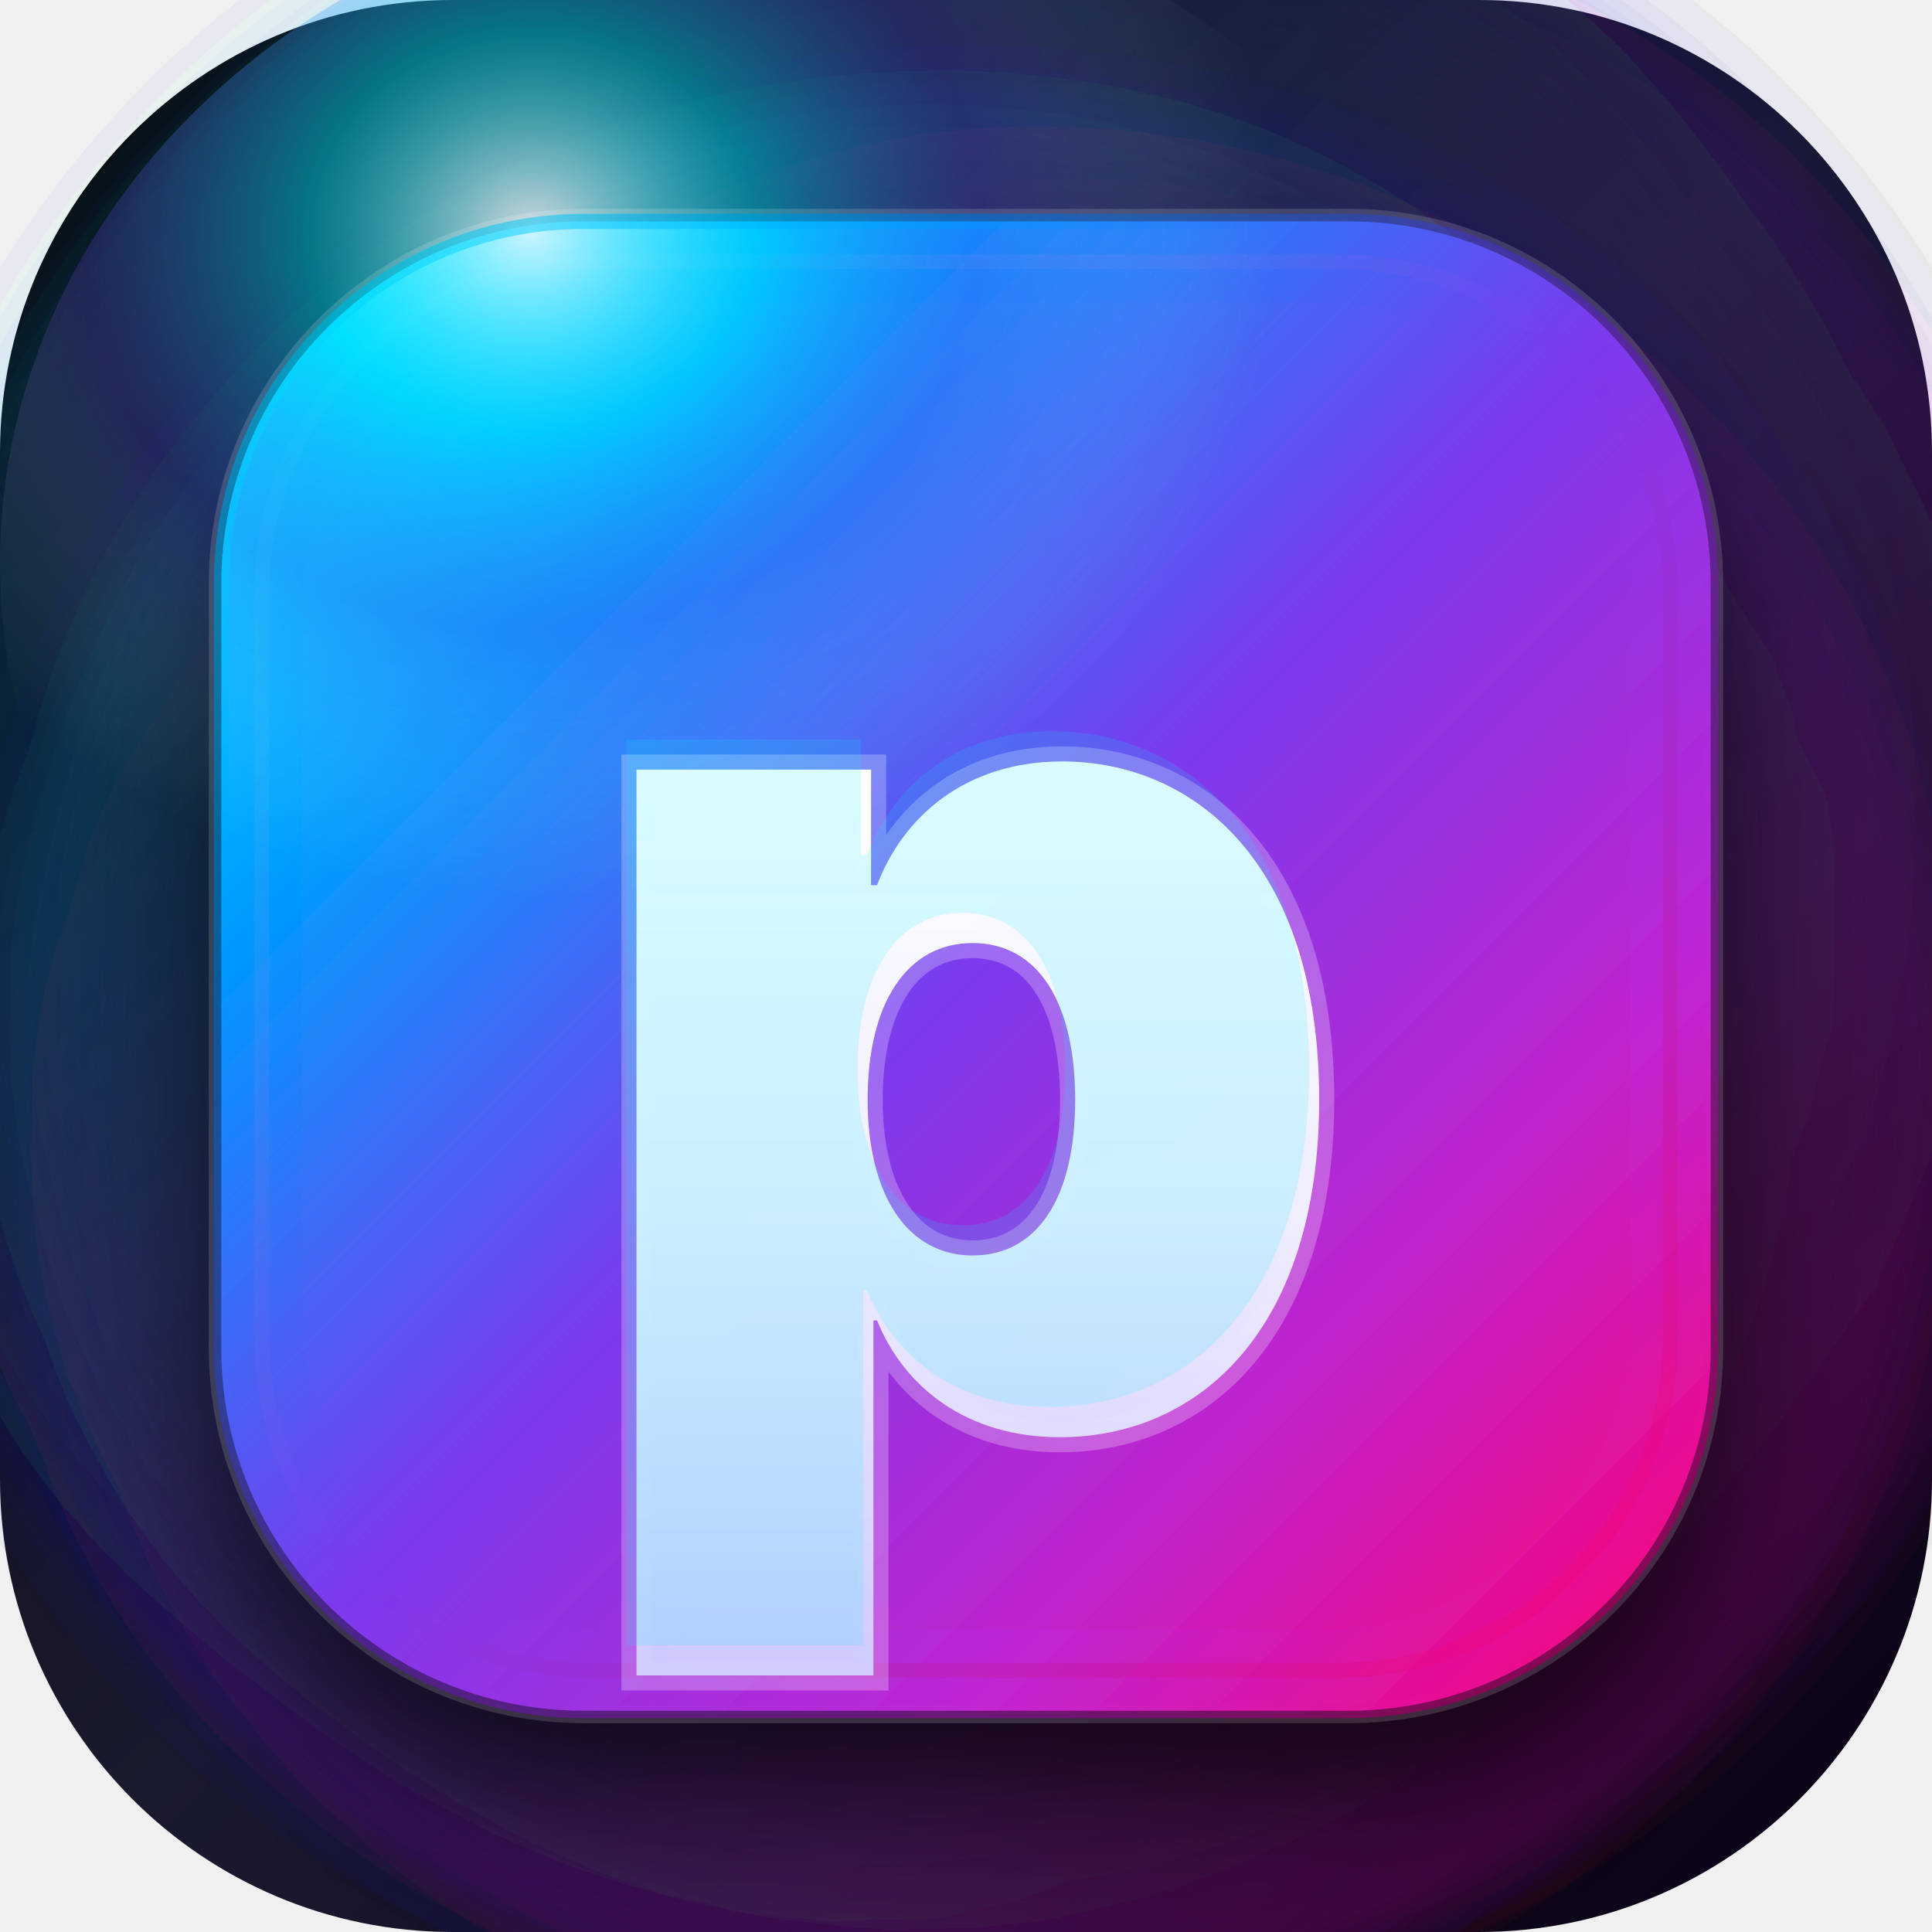
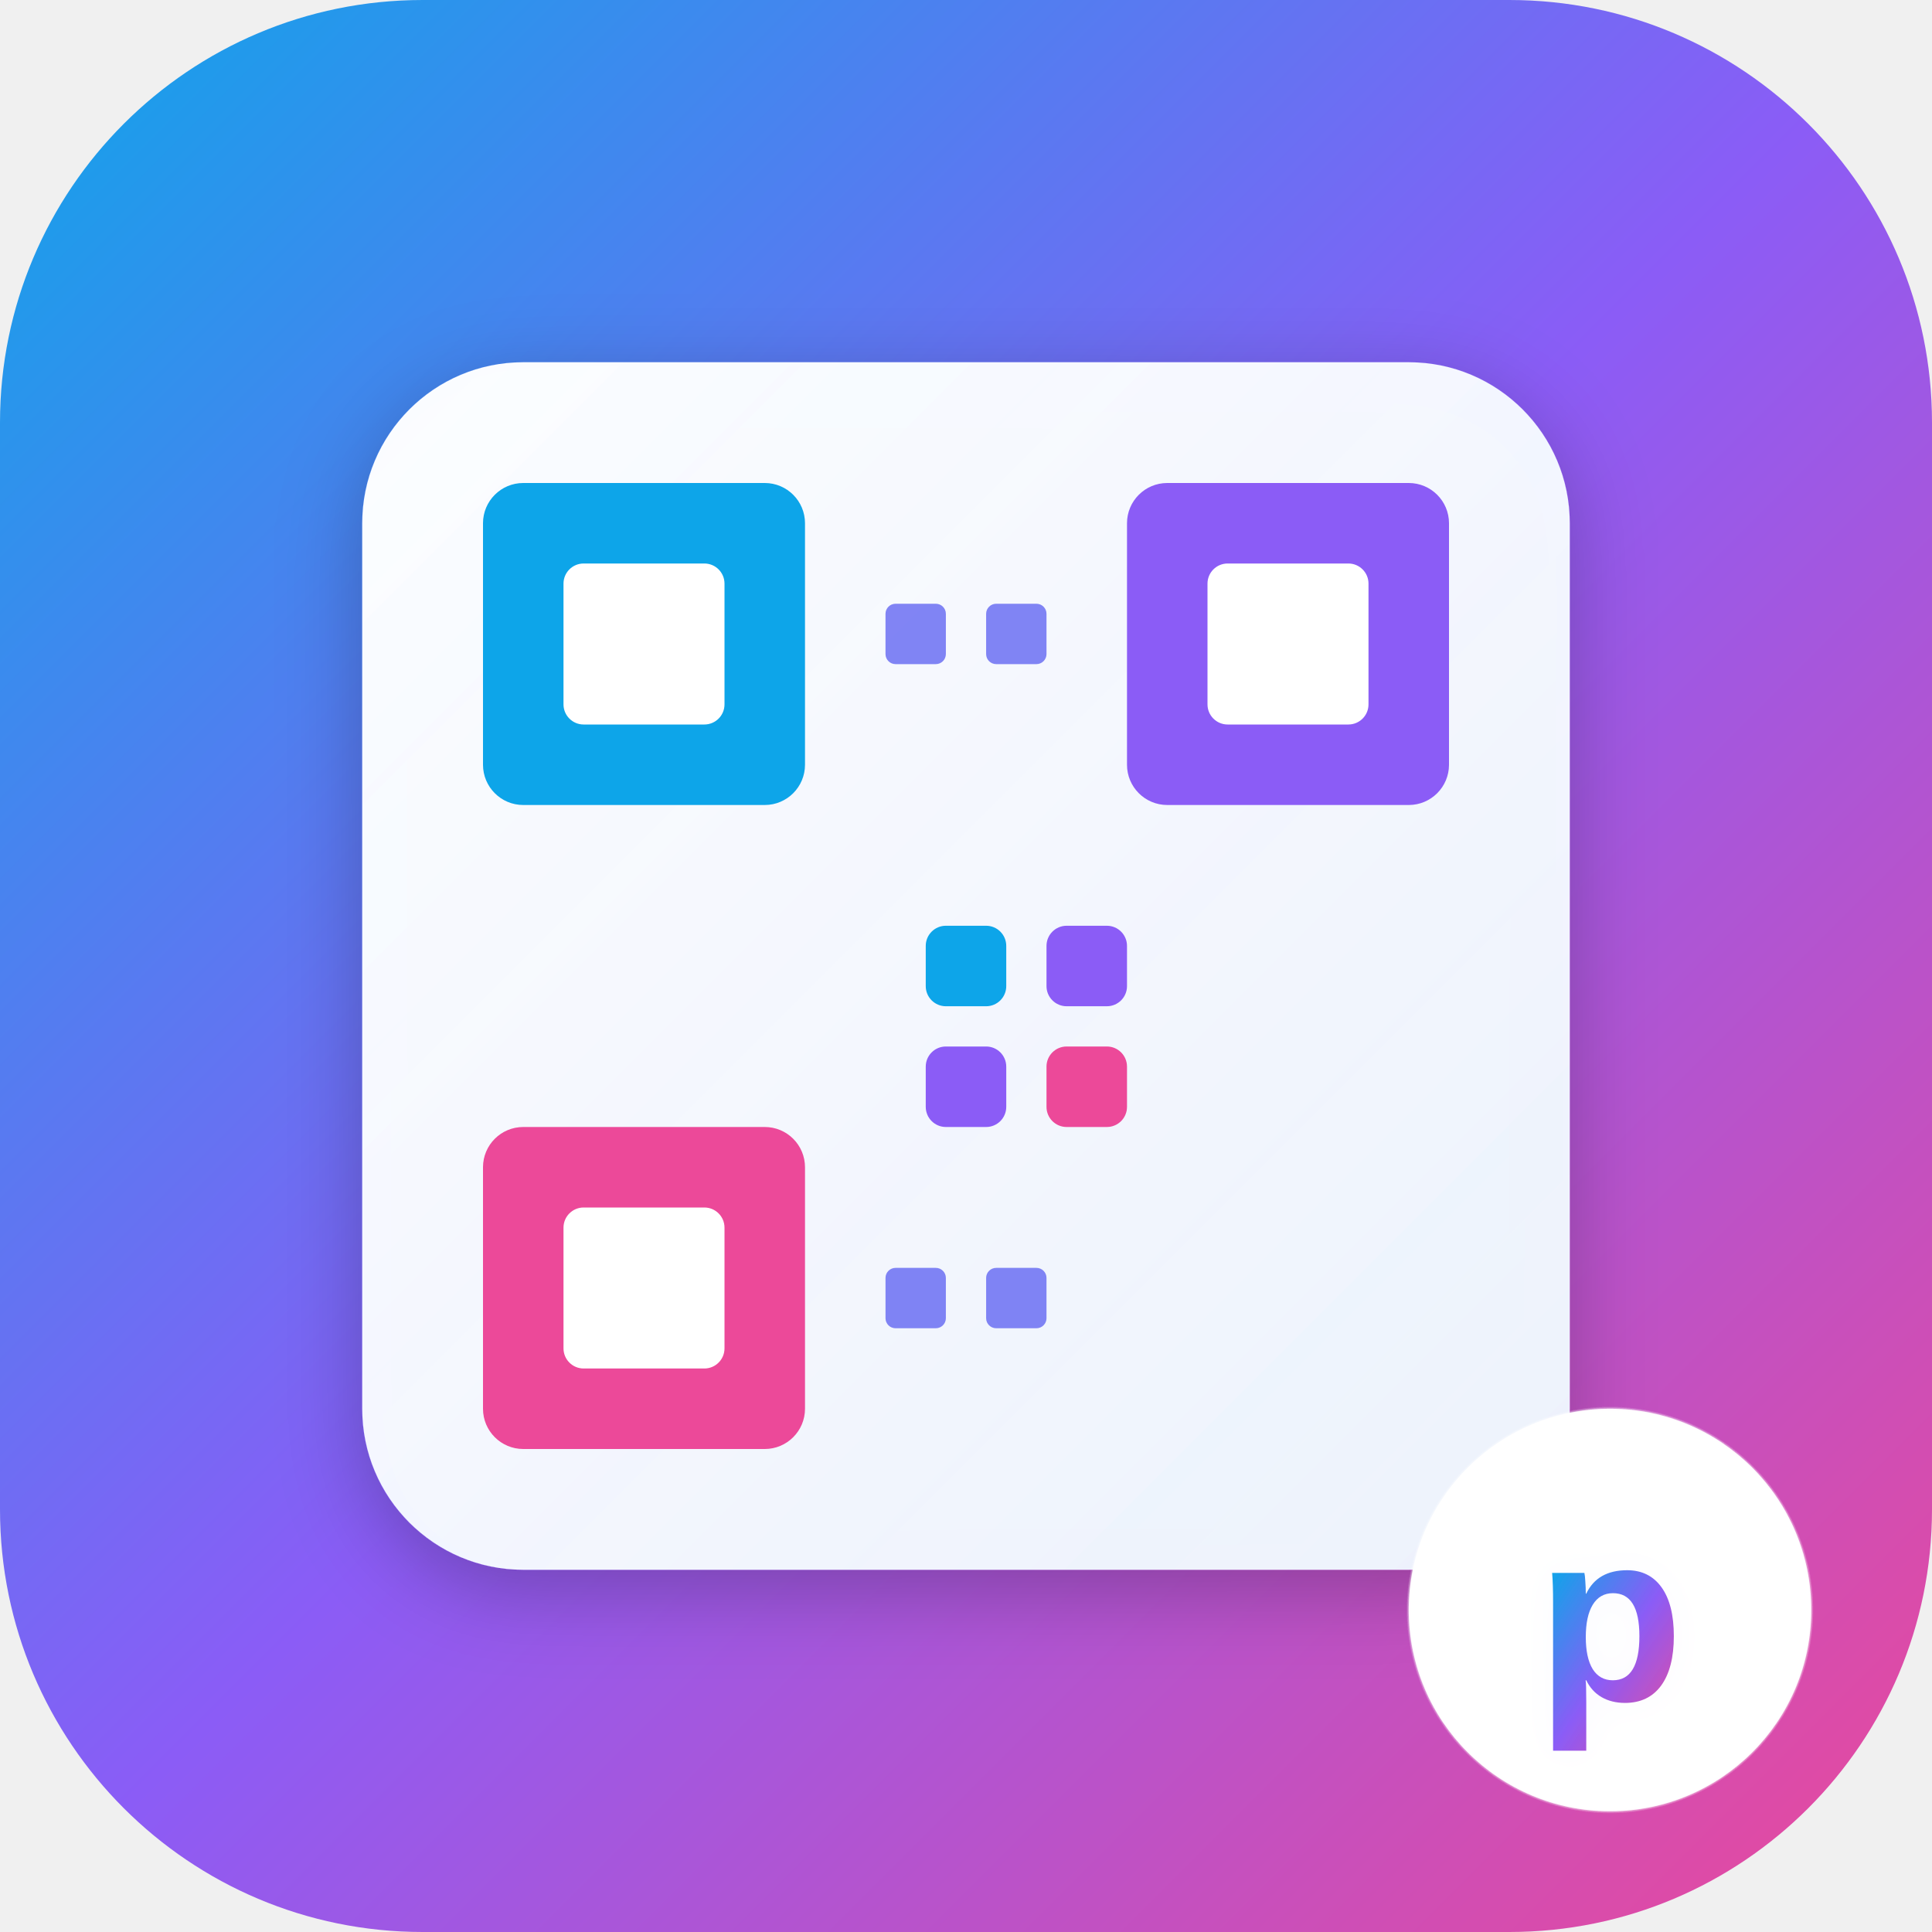
<svg xmlns="http://www.w3.org/2000/svg" width="192" height="192" viewBox="0 0 192 192">
  <defs>
    <linearGradient id="bgGrad192" x1="0%" y1="0%" x2="100%" y2="100%">
-       <stop offset="0%" style="stop-color:#050505;stop-opacity:1" />
-       <stop offset="50%" style="stop-color:#1a1a2e;stop-opacity:1" />
-       <stop offset="100%" style="stop-color:#0a0014;stop-opacity:1" />
+       <stop offset="0%" style="stop-color:#0ea5e9;stop-opacity:1" />
+       <stop offset="50%" style="stop-color:#8b5cf6;stop-opacity:1" />
+       <stop offset="100%" style="stop-color:#ec4899;stop-opacity:1" />
    </linearGradient>
-     <linearGradient id="mainGrad192" x1="0%" y1="0%" x2="100%" y2="100%">
-       <stop offset="0%" style="stop-color:#00f0ff;stop-opacity:1" />
-       <stop offset="25%" style="stop-color:#0099ff;stop-opacity:1" />
-       <stop offset="50%" style="stop-color:#7c3aed;stop-opacity:1" />
-       <stop offset="75%" style="stop-color:#c026d3;stop-opacity:1" />
-       <stop offset="100%" style="stop-color:#ff006e;stop-opacity:1" />
+     <linearGradient id="qrGrad192" x1="0%" y1="0%" x2="100%" y2="100%">
+       <stop offset="0%" style="stop-color:#ffffff;stop-opacity:0.98" />
+       <stop offset="100%" style="stop-color:#f0f9ff;stop-opacity:0.95" />
    </linearGradient>
-     <linearGradient id="accentGrad192" x1="100%" y1="100%" x2="0%" y2="0%">
-       <stop offset="0%" style="stop-color:#ff006e;stop-opacity:0.9" />
-       <stop offset="50%" style="stop-color:#7c3aed;stop-opacity:0.7" />
-       <stop offset="100%" style="stop-color:#00f0ff;stop-opacity:0.5" />
-     </linearGradient>
-     <filter id="neonGlow192" x="-100%" y="-100%" width="300%" height="300%">
-       <feGaussianBlur in="SourceGraphic" stdDeviation="10" result="blur" />
-       <feColorMatrix in="blur" type="matrix" values="1 0 0 0 0  0 1 0 0 0  0 0 1 0 0  0 0 0 30 0" result="glow" />
+     <filter id="shadow192">
+       <feDropShadow dx="0" dy="2" stdDeviation="4" flood-opacity="0.25" />
+     </filter>
+     <filter id="glow192">
+       <feGaussianBlur in="SourceGraphic" stdDeviation="2" result="blur" />
+       <feColorMatrix in="blur" type="matrix" values="1 0 0 0 0  0 1 0 0 0  0 0 1 0 0  0 0 0 12 -5" result="glow" />
      <feMerge>
-         <feMergeNode in="glow" />
        <feMergeNode in="glow" />
        <feMergeNode in="SourceGraphic" />
      </feMerge>
    </filter>
-     <filter id="depth192" x="-50%" y="-50%" width="200%" height="200%">
-       <feGaussianBlur in="SourceAlpha" stdDeviation="7" />
-       <feOffset dx="0" dy="8" result="offsetblur" />
-       <feFlood flood-color="#000000" flood-opacity="0.7" />
-       <feComposite in2="offsetblur" operator="in" />
-       <feMerge>
-         <feMergeNode />
-         <feMergeNode in="SourceGraphic" />
-       </feMerge>
-     </filter>
-     <radialGradient id="holoShine192" cx="35%" cy="25%">
-       <stop offset="0%" style="stop-color:#ffffff;stop-opacity:0.8" />
-       <stop offset="30%" style="stop-color:#00f0ff;stop-opacity:0.4" />
-       <stop offset="60%" style="stop-color:#7c3aed;stop-opacity:0.2" />
-       <stop offset="100%" style="stop-color:#ffffff;stop-opacity:0" />
-     </radialGradient>
-     <linearGradient id="textGrad192" x1="0%" y1="0%" x2="0%" y2="100%">
-       <stop offset="0%" style="stop-color:#ffffff;stop-opacity:1" />
-       <stop offset="50%" style="stop-color:#f0f0ff;stop-opacity:0.98" />
-       <stop offset="100%" style="stop-color:#d0d0ff;stop-opacity:0.95" />
-     </linearGradient>
  </defs>
-   <rect width="192" height="192" fill="url(#bgGrad192)" rx="45" />
-   <circle cx="96" cy="90" r="90" fill="url(#mainGrad192)" opacity="0.15" filter="url(#neonGlow192)" />
-   <circle cx="96" cy="105" r="78" fill="url(#accentGrad192)" opacity="0.12" filter="url(#neonGlow192)" />
-   <rect x="22" y="22" width="148" height="148" rx="36" fill="url(#mainGrad192)" filter="url(#depth192)" />
-   <rect x="26" y="26" width="140" height="140" rx="33" fill="none" stroke="url(#accentGrad192)" stroke-width="1.5" opacity="0.6" />
-   <rect x="30" y="30" width="132" height="132" rx="31" fill="url(#accentGrad192)" opacity="0.18" />
-   <ellipse cx="75" cy="56" rx="75" ry="67" fill="url(#holoShine192)" />
-   <text x="96" y="142" font-family="-apple-system, BlinkMacSystemFont, system-ui, 'Segoe UI', Arial Black, Impact, sans-serif" font-size="120" font-weight="900" fill="url(#textGrad192)" text-anchor="middle" letter-spacing="-9" style="paint-order: stroke fill" stroke="#ffffff" stroke-width="3" stroke-opacity="0.25">p</text>
-   <text x="95" y="139" font-family="-apple-system, BlinkMacSystemFont, system-ui, 'Segoe UI', Arial Black, Impact, sans-serif" font-size="120" font-weight="900" fill="#00f0ff" fill-opacity="0.15" text-anchor="middle" letter-spacing="-9">p</text>
-   <rect x="22" y="22" width="148" height="148" rx="36" fill="none" stroke="url(#mainGrad192)" stroke-width="1.5" opacity="0.5" />
-   <rect x="21" y="21" width="150" height="150" rx="37" fill="none" stroke="#ffffff" stroke-width="0.5" opacity="0.15" />
+   <rect width="192" height="192" rx="42" fill="url(#bgGrad192)" />
+   <g filter="url(#shadow192)">
+     <rect x="36" y="36" width="120" height="120" rx="16" fill="url(#qrGrad192)" />
+     <rect x="48" y="48" width="32" height="32" rx="4" fill="#0ea5e9" />
+     <rect x="56" y="56" width="16" height="16" rx="2" fill="#ffffff" />
+     <rect x="112" y="48" width="32" height="32" rx="4" fill="#8b5cf6" />
+     <rect x="120" y="56" width="16" height="16" rx="2" fill="#ffffff" />
+     <rect x="48" y="112" width="32" height="32" rx="4" fill="#ec4899" />
+     <rect x="56" y="120" width="16" height="16" rx="2" fill="#ffffff" />
+     <rect x="92" y="92" width="8" height="8" rx="2" fill="#0ea5e9" />
+     <rect x="104" y="92" width="8" height="8" rx="2" fill="#8b5cf6" />
+     <rect x="92" y="104" width="8" height="8" rx="2" fill="#8b5cf6" />
+     <rect x="104" y="104" width="8" height="8" rx="2" fill="#ec4899" />
+     <rect x="88" y="60" width="6" height="6" rx="1" fill="#6366f1" opacity="0.8" />
+     <rect x="98" y="60" width="6" height="6" rx="1" fill="#6366f1" opacity="0.8" />
+     <rect x="88" y="126" width="6" height="6" rx="1" fill="#6366f1" opacity="0.8" />
+     <rect x="98" y="126" width="6" height="6" rx="1" fill="#6366f1" opacity="0.8" />
+   </g>
+   <g filter="url(#glow192)">
+     <circle cx="160" cy="160" r="20" fill="#ffffff" opacity="0.95" />
+     <text x="160" y="169" font-family="-apple-system, BlinkMacSystemFont, 'Segoe UI', Arial, sans-serif" font-size="24" font-weight="900" fill="url(#bgGrad192)" text-anchor="middle">p</text>
+   </g>
</svg>
